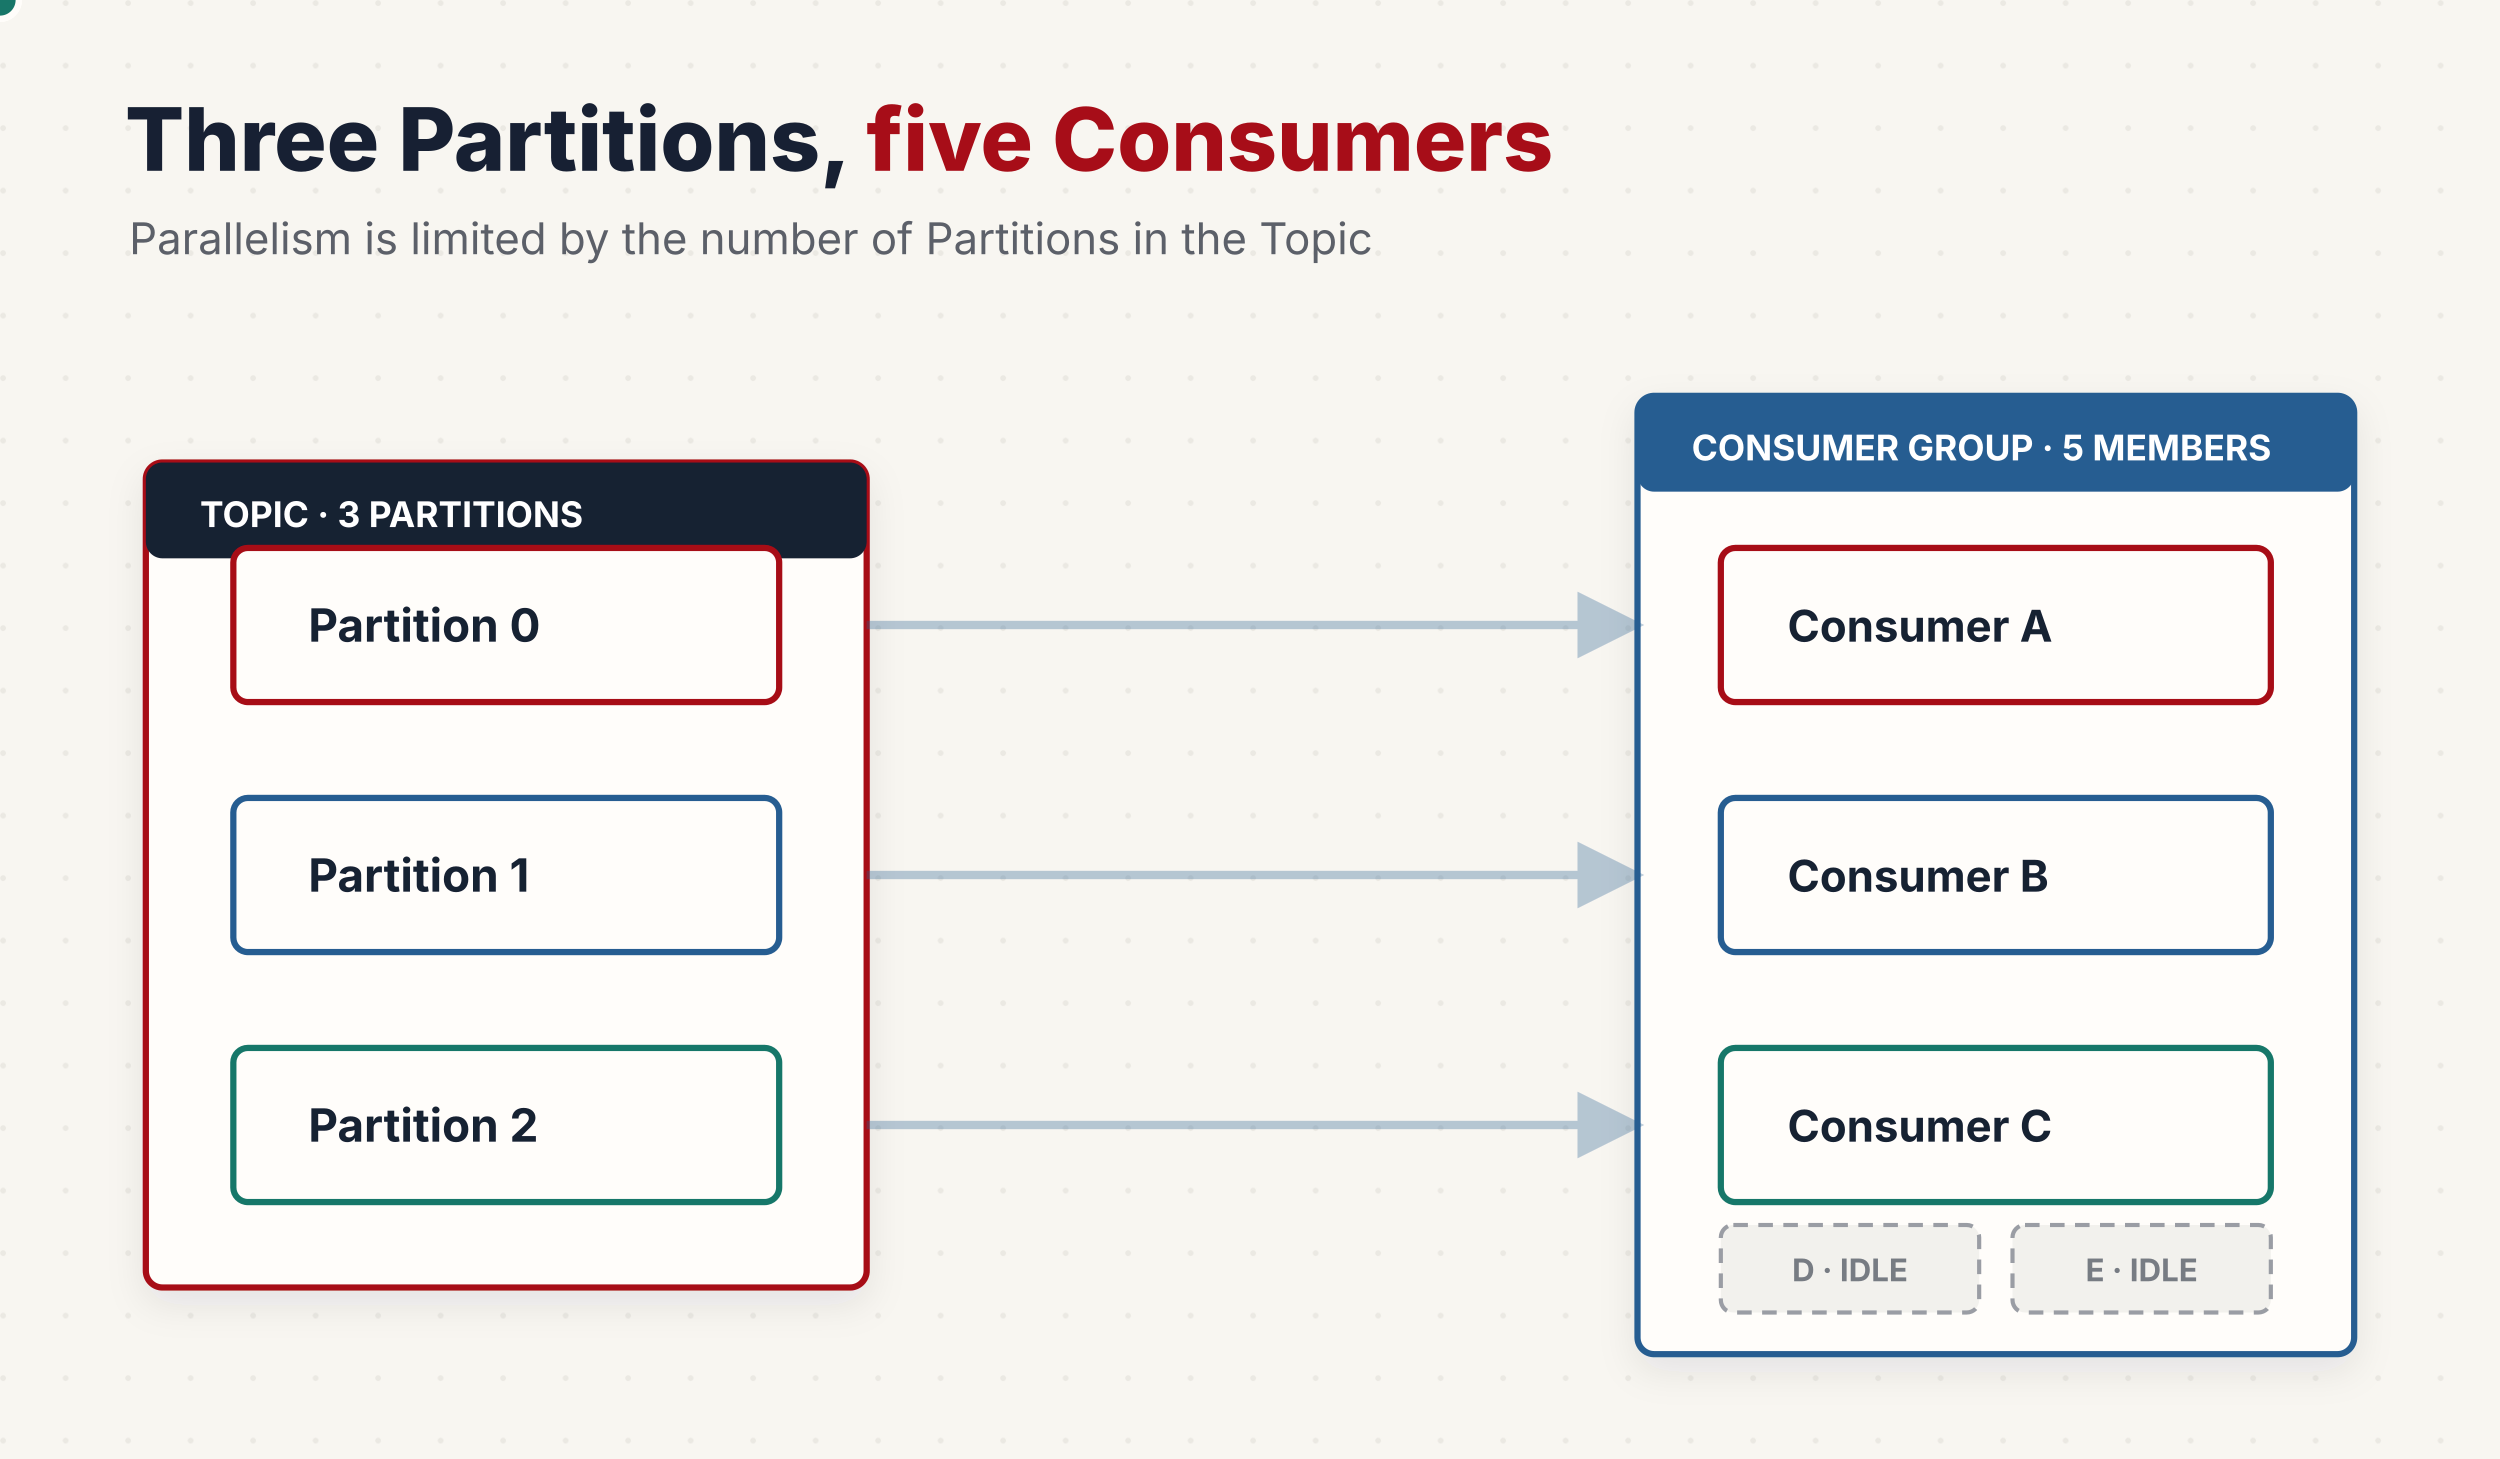
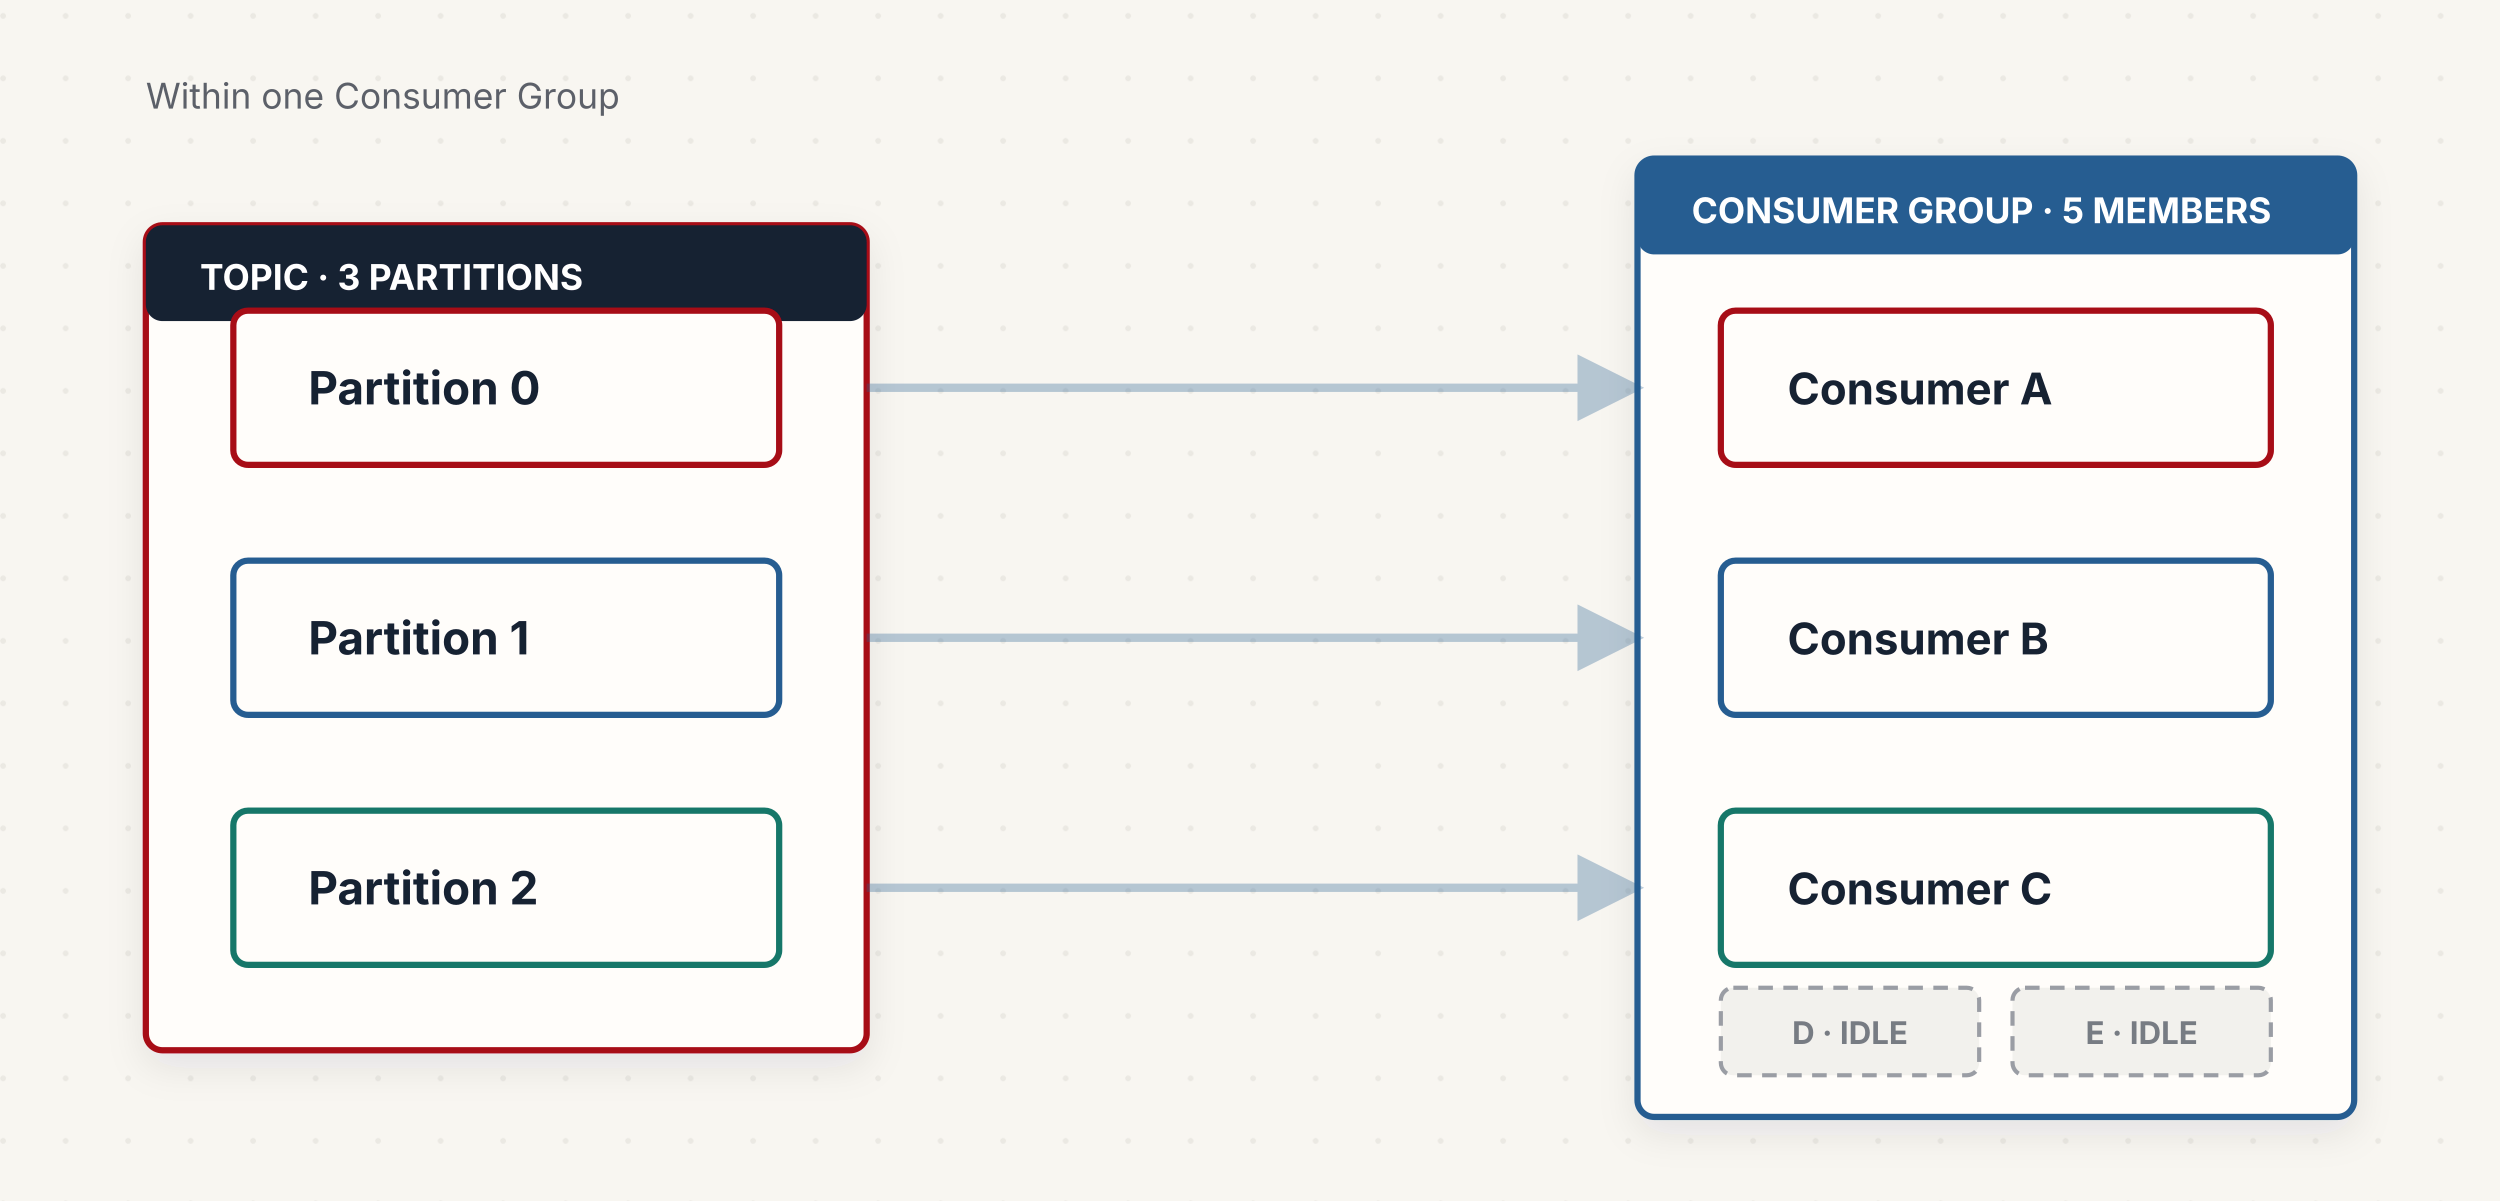
- <svg xmlns="http://www.w3.org/2000/svg" xmlns:xlink="http://www.w3.org/1999/xlink" width="960" height="560" viewBox="0 0 1200 700" role="img" aria-labelledby="title desc">
+ <svg xmlns="http://www.w3.org/2000/svg" xmlns:xlink="http://www.w3.org/1999/xlink" width="960" height="461" viewBox="0 114 1200 576" role="img" aria-labelledby="title desc">
  <defs>
    <pattern id="grid" width="30" height="30" patternUnits="userSpaceOnUse">
      <circle cx="1.5" cy="1.5" r="1.4" fill="#d9d6cf" opacity=".42" />
    </pattern>
    <filter id="shadow" x="-20%" y="-20%" width="140%" height="140%">
      <feDropShadow dx="0" dy="7" stdDeviation="9" flood-color="#172033" flood-opacity=".08" />
    </filter>
    <marker id="ab" viewBox="0 0 10 10" refX="9" refY="5" markerWidth="8" markerHeight="8" orient="auto">
      <path d="M0 0 10 5 0 10Z" fill="#275d91" />
    </marker>
    <path id="a0" d="M416 300H786" />
    <path id="a1" d="M416 420H786" />
    <path id="a2" d="M416 540H786" />
  </defs>
  <rect width="1200" height="800" fill="#f8f6f1" />
  <rect width="1200" height="800" fill="url(#grid)" />
  <g font-family="Inter,ui-sans-serif,system-ui,-apple-system,'Segoe UI',sans-serif">
-     <text x="60" y="82" fill="#172033" font-size="42" font-weight="760">Three Partitions, <tspan fill="#a70d18">five Consumers</tspan>
-     </text>
-     <text x="62" y="122" fill="#5c6069" font-size="21">Parallelism is limited by the number of Partitions in the Topic</text>
    <g filter="url(#shadow)">
      <rect x="70" y="222" width="346" height="396" rx="8" fill="#fffdfa" stroke="#a70d18" stroke-width="3" />
      <rect x="70" y="222" width="346" height="46" rx="8" fill="#172033" />
      <text x="96" y="253" fill="#fff" font-size="17" font-weight="750">TOPIC · 3 PARTITIONS</text>
      <g fill="#fffdfa" stroke-width="3">
        <rect x="112" y="263" width="262" height="74" rx="7" stroke="#a70d18" />
        <rect x="112" y="383" width="262" height="74" rx="7" stroke="#275d91" />
        <rect x="112" y="503" width="262" height="74" rx="7" stroke="#187769" />
      </g>
      <g fill="#172033" font-size="22" font-weight="720">
        <text x="148" y="308">Partition 0</text>
        <text x="148" y="428">Partition 1</text>
        <text x="148" y="548">Partition 2</text>
      </g>
    </g>
    <g filter="url(#shadow)">
      <rect x="786" y="190" width="344" height="460" rx="8" fill="#fffdfa" stroke="#275d91" stroke-width="3" />
      <rect x="786" y="190" width="344" height="46" rx="8" fill="#275d91" />
      <text x="812" y="221" fill="#fff" font-size="17" font-weight="750">CONSUMER GROUP · 5 MEMBERS</text>
      <g fill="#fffdfa" stroke-width="3">
        <rect x="826" y="263" width="264" height="74" rx="7" stroke="#a70d18" />
        <rect x="826" y="383" width="264" height="74" rx="7" stroke="#275d91" />
        <rect x="826" y="503" width="264" height="74" rx="7" stroke="#187769" />
        <rect x="826" y="250" width="0" height="0" />
      </g>
      <g fill="#172033" font-size="21" font-weight="720">
        <text x="858" y="308">Consumer A</text>
        <text x="858" y="428">Consumer B</text>
        <text x="858" y="548">Consumer C</text>
      </g>
      <g>
        <rect x="826" y="588" width="124" height="42" rx="6" fill="#f2f1ed" stroke="#9a9da4" stroke-width="2" stroke-dasharray="7 5" />
        <rect x="966" y="588" width="124" height="42" rx="6" fill="#f2f1ed" stroke="#9a9da4" stroke-width="2" stroke-dasharray="7 5" />
        <text x="888" y="615" text-anchor="middle" fill="#777b83" font-size="15" font-weight="700">D · IDLE</text>
        <text x="1028" y="615" text-anchor="middle" fill="#777b83" font-size="15" font-weight="700">E · IDLE</text>
      </g>
    </g>
    <g fill="none" stroke="#275d91" stroke-width="4" marker-end="url(#ab)" opacity=".32">
      <use xlink:href="#a0" />
      <use xlink:href="#a1" />
      <use xlink:href="#a2" />
    </g>
    <g stroke="#fffdfa" stroke-width="3">
      <circle r="9" fill="#a70d18">
        <animateMotion dur="6s" begin="0s" repeatCount="indefinite">
          <mpath xlink:href="#a0" />
        </animateMotion>
      </circle>
      <circle r="9" fill="#275d91">
        <animateMotion dur="6s" begin="-2s" repeatCount="indefinite">
          <mpath xlink:href="#a1" />
        </animateMotion>
      </circle>
      <circle r="9" fill="#187769">
        <animateMotion dur="6s" begin="-4s" repeatCount="indefinite">
          <mpath xlink:href="#a2" />
        </animateMotion>
      </circle>
    </g>
+     <text x="70" y="166" font-size="17" fill="#5c6069">Within one Consumer Group</text>
  </g>
</svg>
